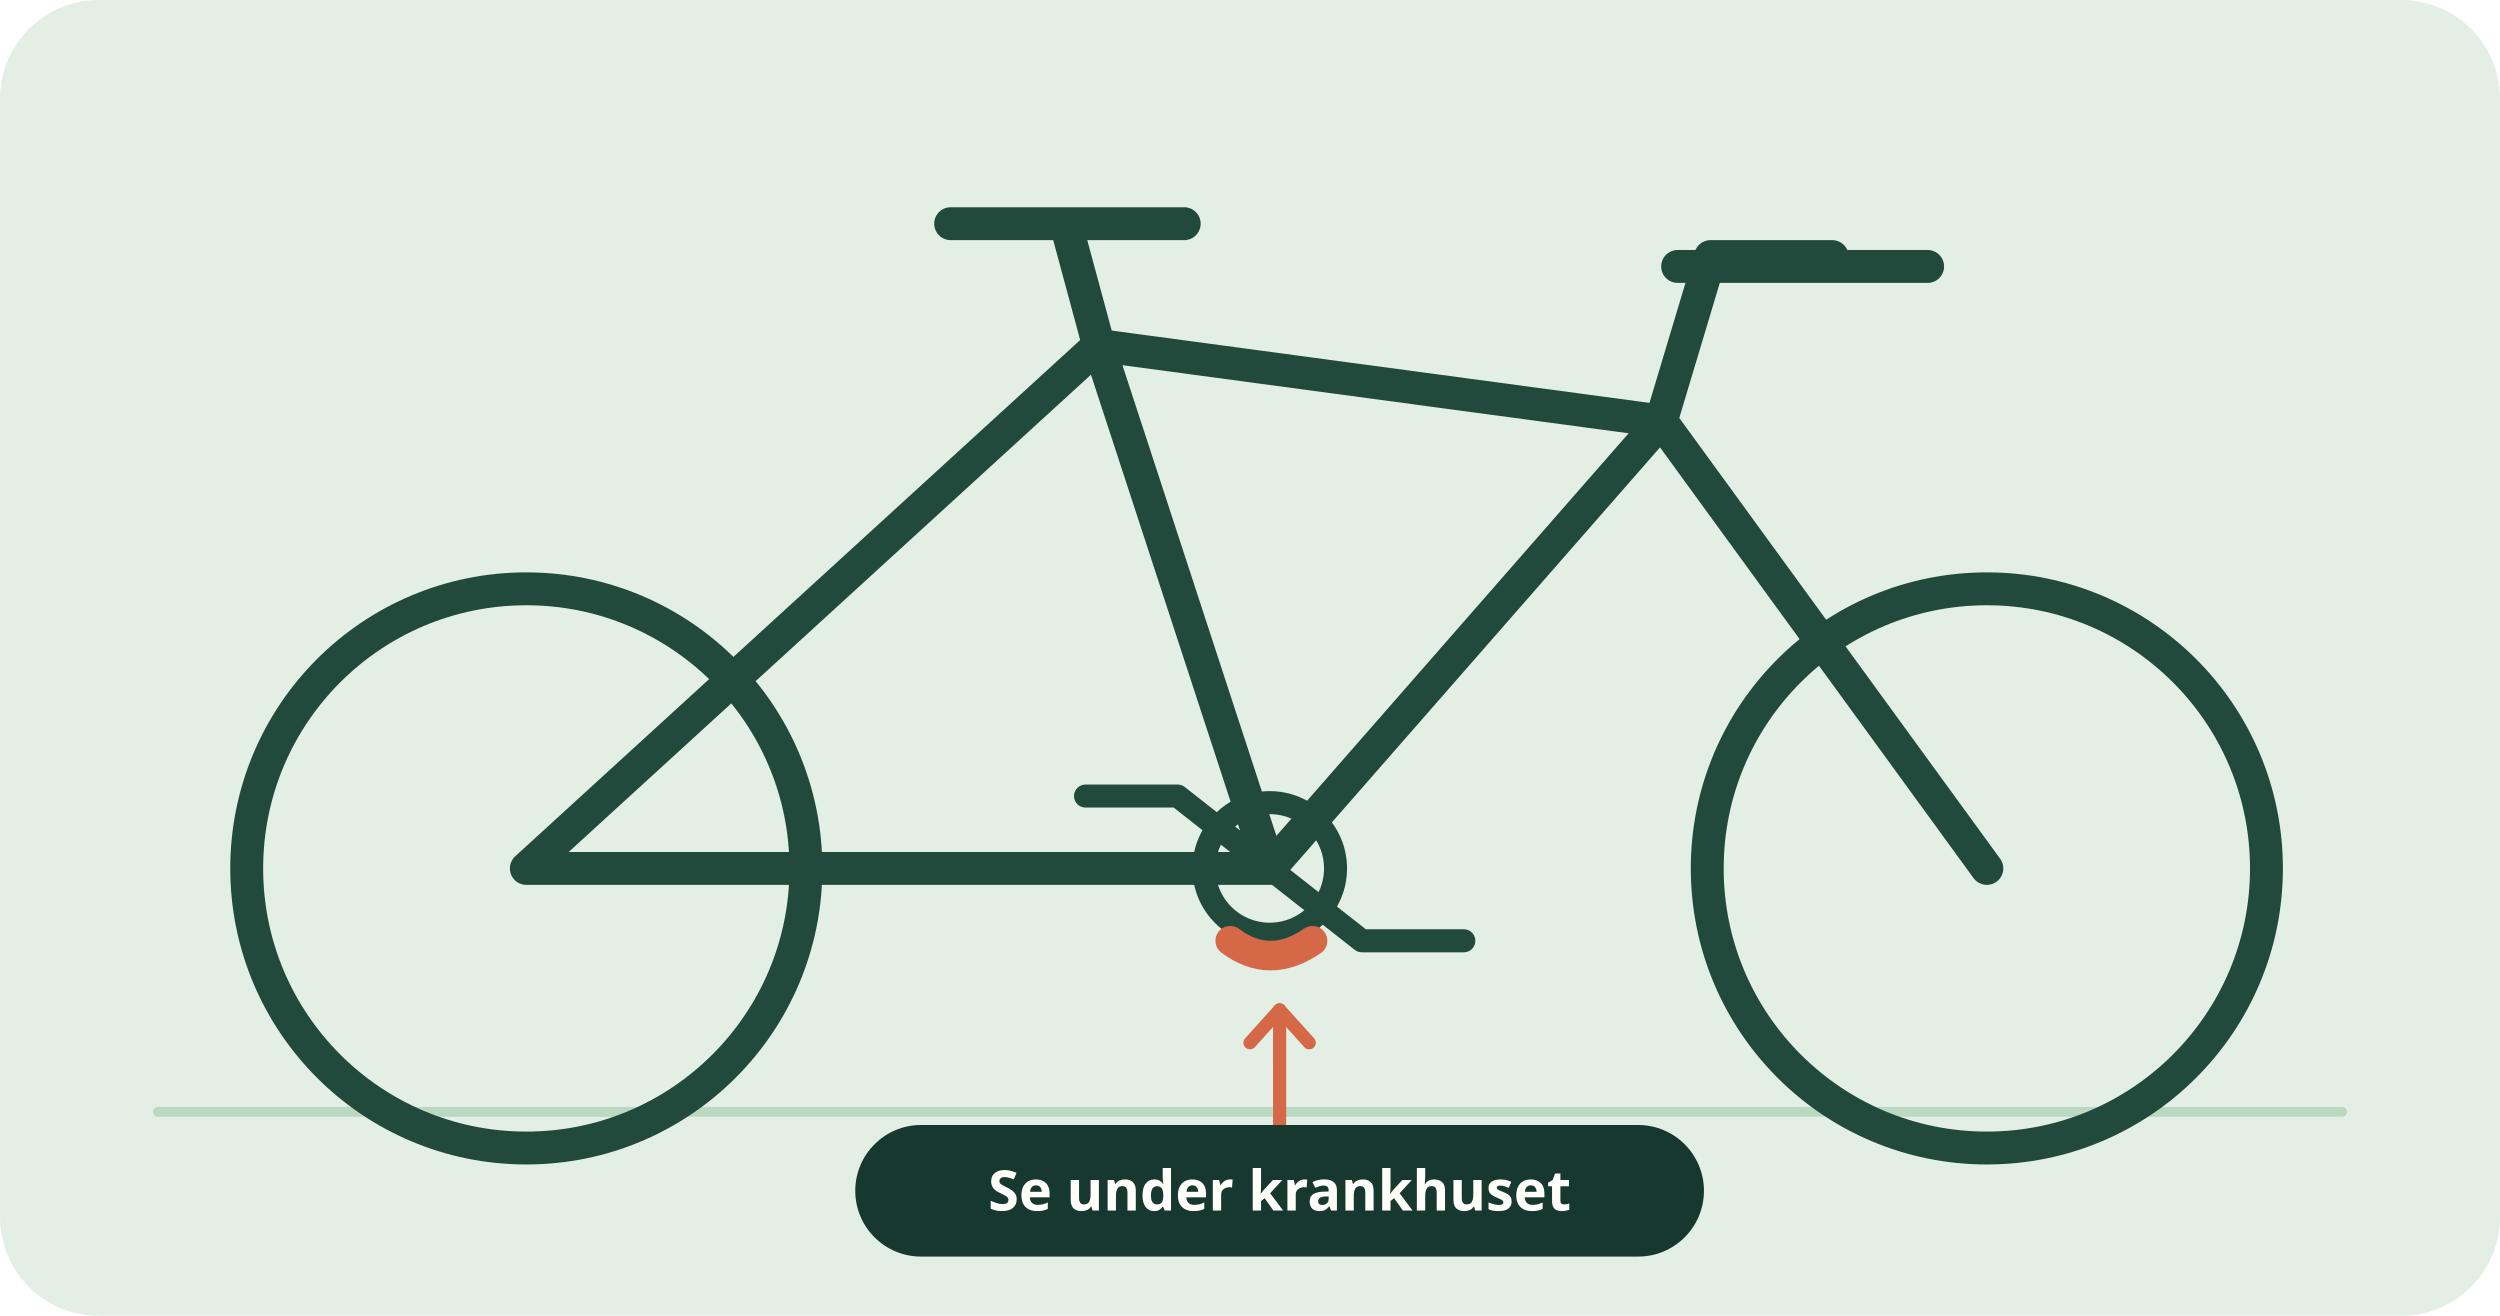
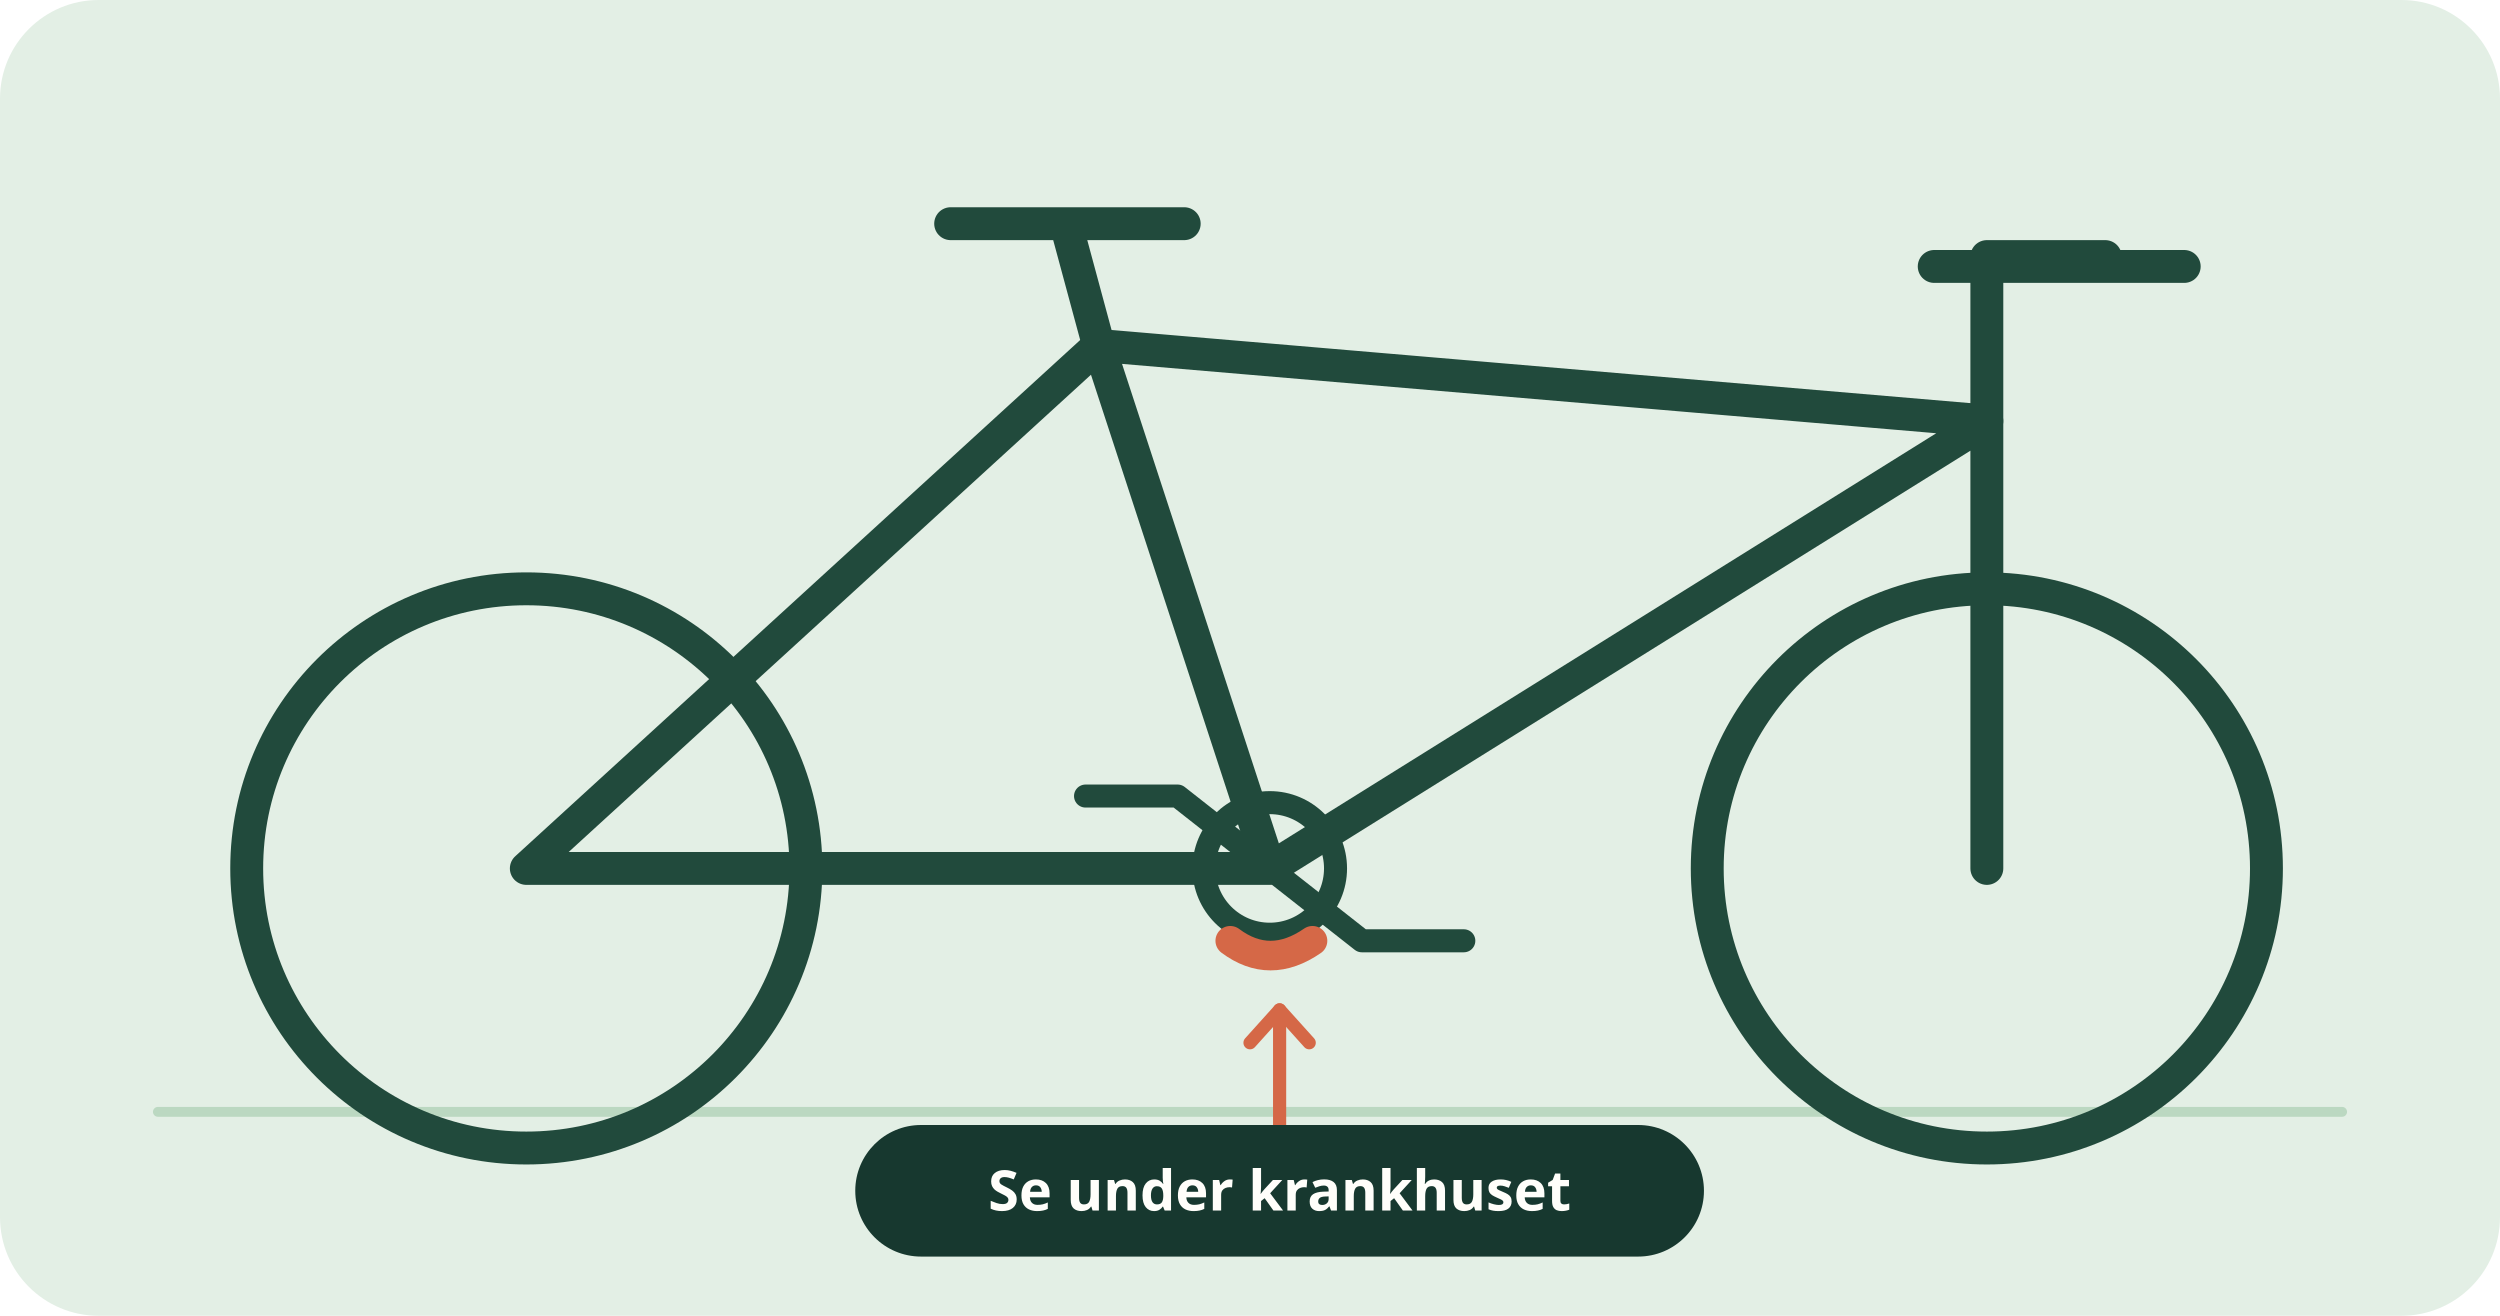
<svg xmlns="http://www.w3.org/2000/svg" viewBox="0 0 760 400" role="img" aria-labelledby="title desc">
  <rect width="760" height="400" rx="30" fill="#e3efe5" />
  <path d="M48 338H712" stroke="#bbd8c1" stroke-width="3" stroke-linecap="round" />
  <g fill="none" stroke="#214a3c" stroke-width="10" stroke-linecap="round" stroke-linejoin="round">
    <circle cx="160" cy="264" r="85" />
    <circle cx="604" cy="264" r="85" />
-     <path d="M160 264 334 105 386 264 160 264M334 105 505 128 386 264M505 128 604 264" />
-     <path d="M505 128 520 78 557 78M510 81h76M334 105l-10-37M289 68h71" />
+     <path d="M160 264 334 105 386 264 160 264M334 105 604 128 386 264M604 128V264" />
+     <path d="M604 128V78h36M588 81h76M334 105l-10-37M289 68h71" />
  </g>
  <g fill="none" stroke="#214a3c" stroke-width="7" stroke-linecap="round">
    <circle cx="386" cy="264" r="20" />
    <path d="M386 264 414 286M414 286h31M386 264 358 242M330 242h28" />
  </g>
  <path d="M374 286q12 9 25 0" fill="none" stroke="#d56847" stroke-width="9" stroke-linecap="round" />
  <path d="M389 349v-42" fill="none" stroke="#d56847" stroke-width="4" stroke-linecap="round" />
  <path d="m380 317 9-10 9 10" fill="none" stroke="#d56847" stroke-width="4" stroke-linecap="round" stroke-linejoin="round" />
  <rect x="260" y="342" width="258" height="40" rx="20" fill="#17382f" />
  <text x="389" y="368" text-anchor="middle" fill="#fffefa" font-family="Avenir Next, Avenir, Segoe UI, sans-serif" font-size="17" font-weight="700">Se under krankhuset</text>
</svg>
